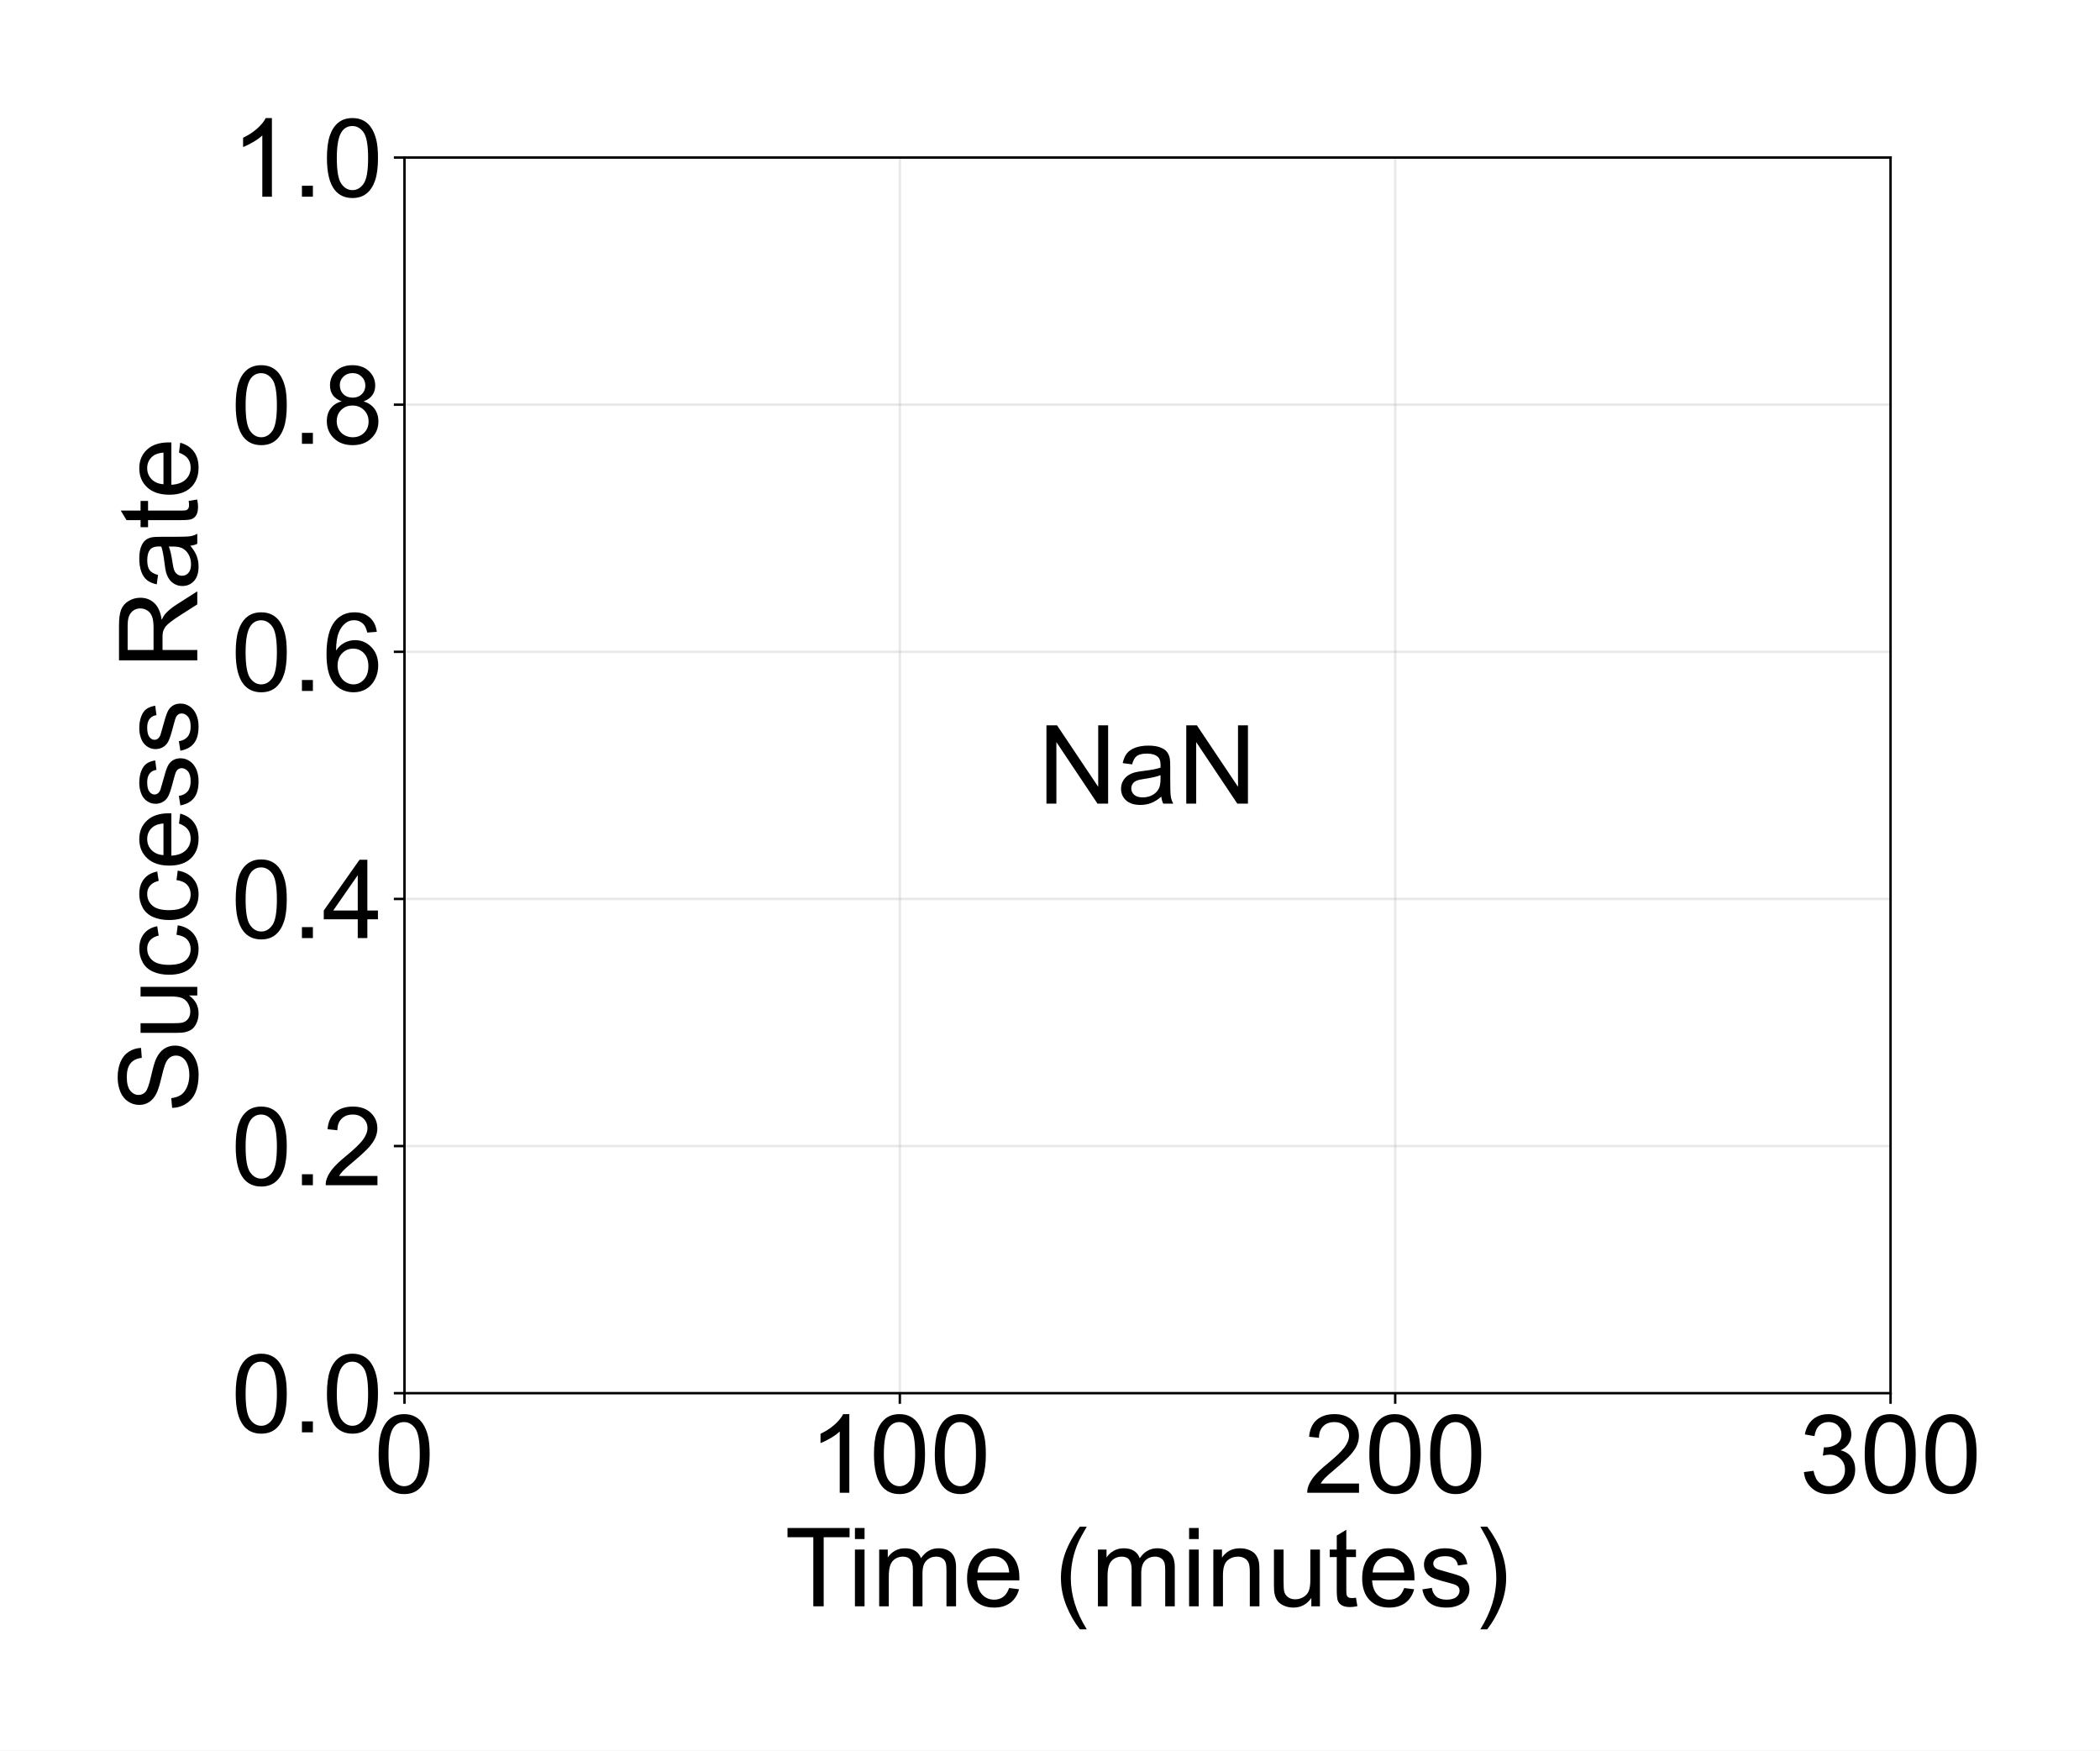
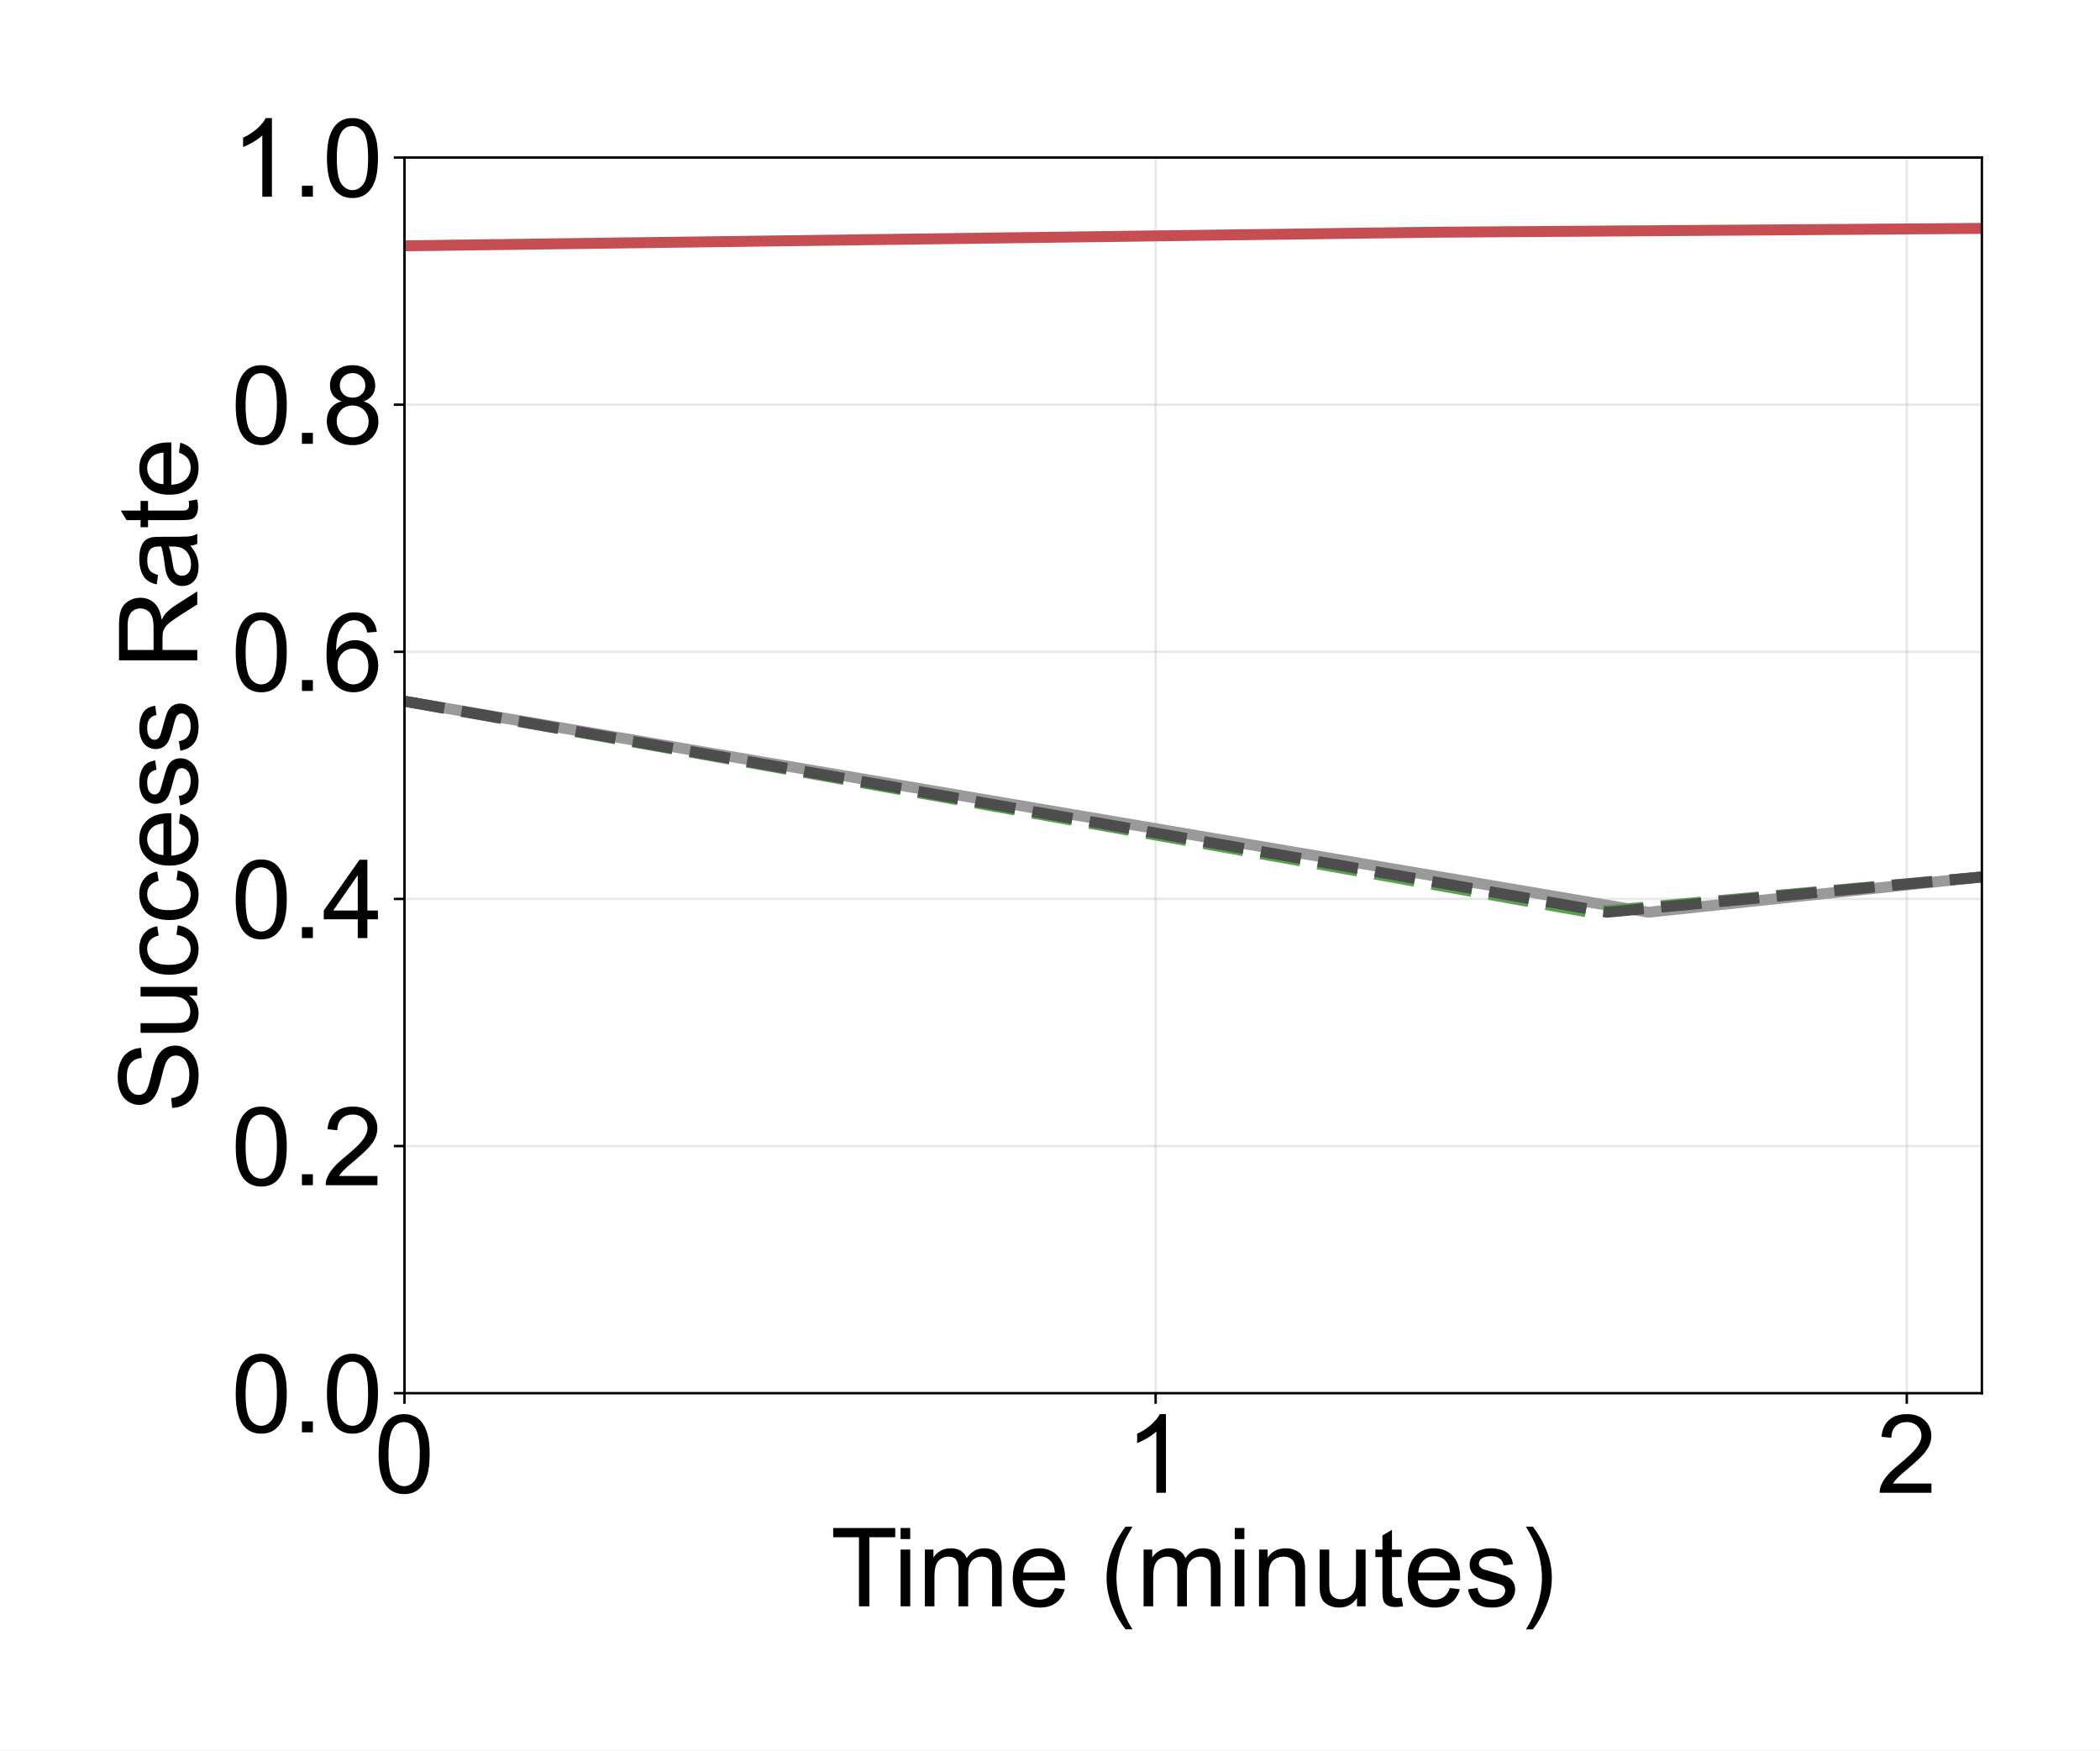
<svg xmlns="http://www.w3.org/2000/svg" xmlns:xlink="http://www.w3.org/1999/xlink" width="691.2pt" height="576pt" viewBox="0 0 691.2 576" version="1.1">
  <defs>
    <style type="text/css">*{stroke-linejoin: round; stroke-linecap: butt}</style>
  </defs>
  <g id="figure_1">
    <g id="patch_1">
      <path d="M 0 576  L 691.2 576  L 691.2 0  L 0 0  z " style="fill: #ffffff" />
    </g>
    <g id="axes_1">
      <g id="patch_2">
-         <path d="M 133.13 458.44  L 622.26 458.44  L 622.26 51.84  L 133.13 51.84  z " style="fill: #ffffff" />
+         <path d="M 133.13 458.44  L 652.32 458.44  L 652.32 51.84  L 133.13 51.84  z " style="fill: #ffffff" />
      </g>
      <g id="matplotlib.axis_1">
        <g id="xtick_1">
          <g id="line2d_1">
-             <path d="M 133.13 458.44  L 133.13 51.84  " clip-path="url(#pef227d3562)" style="fill: none; stroke: #b0b0b0; stroke-opacity: 0.3; stroke-width: 0.8; stroke-linecap: square" />
+             <path d="M 133.13 458.44  L 133.13 51.84  " clip-path="url(#pd4f9efe69a)" style="fill: none; stroke: #b0b0b0; stroke-opacity: 0.3; stroke-width: 0.8; stroke-linecap: square" />
          </g>
          <g id="line2d_2">
            <defs>
-               <path id="m1158dd82ab" d="M 0 0  L 0 3.5  " style="stroke: #000000; stroke-width: 0.8" />
-             </defs>
-             <g>
-               <use xlink:href="#m1158dd82ab" x="133.13" y="458.44" style="stroke: #000000; stroke-width: 0.8" />
+               <path id="m8f37b85020" d="M 0 0  L 0 3.5  " style="stroke: #000000; stroke-width: 0.8" />
+             </defs>
+             <g>
+               <use xlink:href="#m8f37b85020" x="133.13" y="458.44" style="stroke: #000000; stroke-width: 0.8" />
            </g>
          </g>
          <g id="text_1">
            <g transform="translate(123.1203 491.2081) scale(0.36 -0.36)">
              <defs>
                <path id="ArialMT-30" d="M 266 2259  Q 266 3072 433 3567  Q 600 4063 929 4331  Q 1259 4600 1759 4600  Q 2128 4600 2406 4451  Q 2684 4303 2865 4023  Q 3047 3744 3150 3342  Q 3253 2941 3253 2259  Q 3253 1453 3087 958  Q 2922 463 2592 192  Q 2263 -78 1759 -78  Q 1097 -78 719 397  Q 266 969 266 2259  z M 844 2259  Q 844 1131 1108 757  Q 1372 384 1759 384  Q 2147 384 2411 759  Q 2675 1134 2675 2259  Q 2675 3391 2411 3762  Q 2147 4134 1753 4134  Q 1366 4134 1134 3806  Q 844 3388 844 2259  z " transform="scale(0.015625)" />
              </defs>
              <use xlink:href="#ArialMT-30" />
            </g>
          </g>
        </g>
        <g id="xtick_2">
          <g id="line2d_3">
-             <path d="M 296.173 458.44  L 296.173 51.84  " clip-path="url(#pef227d3562)" style="fill: none; stroke: #b0b0b0; stroke-opacity: 0.3; stroke-width: 0.8; stroke-linecap: square" />
+             <path d="M 380.366 458.44  L 380.366 51.84  " clip-path="url(#pd4f9efe69a)" style="fill: none; stroke: #b0b0b0; stroke-opacity: 0.3; stroke-width: 0.8; stroke-linecap: square" />
          </g>
          <g id="line2d_4">
            <g>
-               <use xlink:href="#m1158dd82ab" x="296.173" y="458.44" style="stroke: #000000; stroke-width: 0.8" />
+               <use xlink:href="#m8f37b85020" x="380.366" y="458.44" style="stroke: #000000; stroke-width: 0.8" />
            </g>
          </g>
          <g id="text_2">
-             <g transform="translate(266.1443 491.2081) scale(0.36 -0.36)">
+             <g transform="translate(370.3561 491.2081) scale(0.36 -0.36)">
              <defs>
                <path id="ArialMT-31" d="M 2384 0  L 1822 0  L 1822 3584  Q 1619 3391 1289 3197  Q 959 3003 697 2906  L 697 3450  Q 1169 3672 1522 3987  Q 1875 4303 2022 4600  L 2384 4600  L 2384 0  z " transform="scale(0.015625)" />
              </defs>
              <use xlink:href="#ArialMT-31" />
-               <use xlink:href="#ArialMT-30" transform="translate(55.61523 0)" />
-               <use xlink:href="#ArialMT-30" transform="translate(111.2305 0)" />
            </g>
          </g>
        </g>
        <g id="xtick_3">
          <g id="line2d_5">
-             <path d="M 459.217 458.44  L 459.217 51.84  " clip-path="url(#pef227d3562)" style="fill: none; stroke: #b0b0b0; stroke-opacity: 0.3; stroke-width: 0.8; stroke-linecap: square" />
+             <path d="M 627.602 458.44  L 627.602 51.84  " clip-path="url(#pd4f9efe69a)" style="fill: none; stroke: #b0b0b0; stroke-opacity: 0.3; stroke-width: 0.8; stroke-linecap: square" />
          </g>
          <g id="line2d_6">
            <g>
-               <use xlink:href="#m1158dd82ab" x="459.217" y="458.44" style="stroke: #000000; stroke-width: 0.8" />
+               <use xlink:href="#m8f37b85020" x="627.602" y="458.44" style="stroke: #000000; stroke-width: 0.8" />
            </g>
          </g>
          <g id="text_3">
-             <g transform="translate(429.1876 491.2081) scale(0.36 -0.36)">
+             <g transform="translate(617.5919 491.2081) scale(0.36 -0.36)">
              <defs>
                <path id="ArialMT-32" d="M 3222 541  L 3222 0  L 194 0  Q 188 203 259 391  Q 375 700 629 1000  Q 884 1300 1366 1694  Q 2113 2306 2375 2664  Q 2638 3022 2638 3341  Q 2638 3675 2398 3904  Q 2159 4134 1775 4134  Q 1369 4134 1125 3890  Q 881 3647 878 3216  L 300 3275  Q 359 3922 746 4261  Q 1134 4600 1788 4600  Q 2447 4600 2831 4234  Q 3216 3869 3216 3328  Q 3216 3053 3103 2787  Q 2991 2522 2730 2228  Q 2469 1934 1863 1422  Q 1356 997 1212 845  Q 1069 694 975 541  L 3222 541  z " transform="scale(0.015625)" />
              </defs>
              <use xlink:href="#ArialMT-32" />
-               <use xlink:href="#ArialMT-30" transform="translate(55.61523 0)" />
-               <use xlink:href="#ArialMT-30" transform="translate(111.2305 0)" />
-             </g>
-           </g>
-         </g>
-         <g id="xtick_4">
-           <g id="line2d_7">
-             <path d="M 622.26 458.44  L 622.26 51.84  " clip-path="url(#pef227d3562)" style="fill: none; stroke: #b0b0b0; stroke-opacity: 0.3; stroke-width: 0.8; stroke-linecap: square" />
-           </g>
-           <g id="line2d_8">
-             <g>
-               <use xlink:href="#m1158dd82ab" x="622.26" y="458.44" style="stroke: #000000; stroke-width: 0.8" />
-             </g>
-           </g>
-           <g id="text_4">
-             <g transform="translate(592.2309 491.2081) scale(0.36 -0.36)">
-               <defs>
-                 <path id="ArialMT-33" d="M 269 1209  L 831 1284  Q 928 806 1161 595  Q 1394 384 1728 384  Q 2125 384 2398 659  Q 2672 934 2672 1341  Q 2672 1728 2419 1979  Q 2166 2231 1775 2231  Q 1616 2231 1378 2169  L 1441 2663  Q 1497 2656 1531 2656  Q 1891 2656 2178 2843  Q 2466 3031 2466 3422  Q 2466 3731 2256 3934  Q 2047 4138 1716 4138  Q 1388 4138 1169 3931  Q 950 3725 888 3313  L 325 3413  Q 428 3978 793 4289  Q 1159 4600 1703 4600  Q 2078 4600 2393 4439  Q 2709 4278 2876 4000  Q 3044 3722 3044 3409  Q 3044 3113 2884 2869  Q 2725 2625 2413 2481  Q 2819 2388 3044 2092  Q 3269 1797 3269 1353  Q 3269 753 2831 336  Q 2394 -81 1725 -81  Q 1122 -81 723 278  Q 325 638 269 1209  z " transform="scale(0.015625)" />
-               </defs>
-               <use xlink:href="#ArialMT-33" />
-               <use xlink:href="#ArialMT-30" transform="translate(55.61523 0)" />
-               <use xlink:href="#ArialMT-30" transform="translate(111.2305 0)" />
-             </g>
-           </g>
-         </g>
-         <g id="text_5">
-           <g transform="translate(258.3634 528.57) scale(0.36 -0.36)">
+             </g>
+           </g>
+         </g>
+         <g id="text_4">
+           <g transform="translate(273.3934 528.57) scale(0.36 -0.36)">
            <defs>
              <path id="ArialMT-54" d="M 1659 0  L 1659 4041  L 150 4041  L 150 4581  L 3781 4581  L 3781 4041  L 2266 4041  L 2266 0  L 1659 0  z " transform="scale(0.015625)" />
              <path id="ArialMT-69" d="M 425 3934  L 425 4581  L 988 4581  L 988 3934  L 425 3934  z M 425 0  L 425 3319  L 988 3319  L 988 0  L 425 0  z " transform="scale(0.015625)" />
              <path id="ArialMT-6d" d="M 422 0  L 422 3319  L 925 3319  L 925 2853  Q 1081 3097 1340 3245  Q 1600 3394 1931 3394  Q 2300 3394 2536 3241  Q 2772 3088 2869 2813  Q 3263 3394 3894 3394  Q 4388 3394 4653 3120  Q 4919 2847 4919 2278  L 4919 0  L 4359 0  L 4359 2091  Q 4359 2428 4304 2576  Q 4250 2725 4106 2815  Q 3963 2906 3769 2906  Q 3419 2906 3187 2673  Q 2956 2441 2956 1928  L 2956 0  L 2394 0  L 2394 2156  Q 2394 2531 2256 2718  Q 2119 2906 1806 2906  Q 1569 2906 1367 2781  Q 1166 2656 1075 2415  Q 984 2175 984 1722  L 984 0  L 422 0  z " transform="scale(0.015625)" />
              <path id="ArialMT-65" d="M 2694 1069  L 3275 997  Q 3138 488 2766 206  Q 2394 -75 1816 -75  Q 1088 -75 661 373  Q 234 822 234 1631  Q 234 2469 665 2931  Q 1097 3394 1784 3394  Q 2450 3394 2872 2941  Q 3294 2488 3294 1666  Q 3294 1616 3291 1516  L 816 1516  Q 847 969 1125 678  Q 1403 388 1819 388  Q 2128 388 2347 550  Q 2566 713 2694 1069  z M 847 1978  L 2700 1978  Q 2663 2397 2488 2606  Q 2219 2931 1791 2931  Q 1403 2931 1139 2672  Q 875 2413 847 1978  z " transform="scale(0.015625)" />
              <path id="ArialMT-20" transform="scale(0.015625)" />
              <path id="ArialMT-28" d="M 1497 -1347  Q 1031 -759 709 28  Q 388 816 388 1659  Q 388 2403 628 3084  Q 909 3875 1497 4659  L 1900 4659  Q 1522 4009 1400 3731  Q 1209 3300 1100 2831  Q 966 2247 966 1656  Q 966 153 1900 -1347  L 1497 -1347  z " transform="scale(0.015625)" />
              <path id="ArialMT-6e" d="M 422 0  L 422 3319  L 928 3319  L 928 2847  Q 1294 3394 1984 3394  Q 2284 3394 2536 3286  Q 2788 3178 2913 3003  Q 3038 2828 3088 2588  Q 3119 2431 3119 2041  L 3119 0  L 2556 0  L 2556 2019  Q 2556 2363 2490 2533  Q 2425 2703 2258 2804  Q 2091 2906 1866 2906  Q 1506 2906 1245 2678  Q 984 2450 984 1813  L 984 0  L 422 0  z " transform="scale(0.015625)" />
              <path id="ArialMT-75" d="M 2597 0  L 2597 488  Q 2209 -75 1544 -75  Q 1250 -75 995 37  Q 741 150 617 320  Q 494 491 444 738  Q 409 903 409 1263  L 409 3319  L 972 3319  L 972 1478  Q 972 1038 1006 884  Q 1059 663 1231 536  Q 1403 409 1656 409  Q 1909 409 2131 539  Q 2353 669 2445 892  Q 2538 1116 2538 1541  L 2538 3319  L 3100 3319  L 3100 0  L 2597 0  z " transform="scale(0.015625)" />
              <path id="ArialMT-74" d="M 1650 503  L 1731 6  Q 1494 -44 1306 -44  Q 1000 -44 831 53  Q 663 150 594 308  Q 525 466 525 972  L 525 2881  L 113 2881  L 113 3319  L 525 3319  L 525 4141  L 1084 4478  L 1084 3319  L 1650 3319  L 1650 2881  L 1084 2881  L 1084 941  Q 1084 700 1114 631  Q 1144 563 1211 522  Q 1278 481 1403 481  Q 1497 481 1650 503  z " transform="scale(0.015625)" />
              <path id="ArialMT-73" d="M 197 991  L 753 1078  Q 800 744 1014 566  Q 1228 388 1613 388  Q 2000 388 2187 545  Q 2375 703 2375 916  Q 2375 1106 2209 1216  Q 2094 1291 1634 1406  Q 1016 1563 777 1677  Q 538 1791 414 1992  Q 291 2194 291 2438  Q 291 2659 392 2848  Q 494 3038 669 3163  Q 800 3259 1026 3326  Q 1253 3394 1513 3394  Q 1903 3394 2198 3281  Q 2494 3169 2634 2976  Q 2775 2784 2828 2463  L 2278 2388  Q 2241 2644 2061 2787  Q 1881 2931 1553 2931  Q 1166 2931 1000 2803  Q 834 2675 834 2503  Q 834 2394 903 2306  Q 972 2216 1119 2156  Q 1203 2125 1616 2013  Q 2213 1853 2448 1751  Q 2684 1650 2818 1456  Q 2953 1263 2953 975  Q 2953 694 2789 445  Q 2625 197 2315 61  Q 2006 -75 1616 -75  Q 969 -75 630 194  Q 291 463 197 991  z " transform="scale(0.015625)" />
              <path id="ArialMT-29" d="M 791 -1347  L 388 -1347  Q 1322 153 1322 1656  Q 1322 2244 1188 2822  Q 1081 3291 891 3722  Q 769 4003 388 4659  L 791 4659  Q 1378 3875 1659 3084  Q 1900 2403 1900 1659  Q 1900 816 1576 28  Q 1253 -759 791 -1347  z " transform="scale(0.015625)" />
            </defs>
            <use xlink:href="#ArialMT-54" />
            <use xlink:href="#ArialMT-69" transform="translate(57.33398 0)" />
            <use xlink:href="#ArialMT-6d" transform="translate(79.55078 0)" />
            <use xlink:href="#ArialMT-65" transform="translate(162.8516 0)" />
            <use xlink:href="#ArialMT-20" transform="translate(218.4668 0)" />
            <use xlink:href="#ArialMT-28" transform="translate(246.25 0)" />
            <use xlink:href="#ArialMT-6d" transform="translate(279.5508 0)" />
            <use xlink:href="#ArialMT-69" transform="translate(362.8516 0)" />
            <use xlink:href="#ArialMT-6e" transform="translate(385.0684 0)" />
            <use xlink:href="#ArialMT-75" transform="translate(440.6836 0)" />
            <use xlink:href="#ArialMT-74" transform="translate(496.2988 0)" />
            <use xlink:href="#ArialMT-65" transform="translate(524.082 0)" />
            <use xlink:href="#ArialMT-73" transform="translate(579.6973 0)" />
            <use xlink:href="#ArialMT-29" transform="translate(629.6973 0)" />
          </g>
        </g>
      </g>
      <g id="matplotlib.axis_2">
        <g id="ytick_1">
+           <g id="line2d_7">
+             <path d="M 133.13 458.44  L 652.32 458.44  " clip-path="url(#pd4f9efe69a)" style="fill: none; stroke: #b0b0b0; stroke-opacity: 0.3; stroke-width: 0.8; stroke-linecap: square" />
+           </g>
+           <g id="line2d_8">
+             <defs>
+               <path id="m46db165604" d="M 0 0  L -3.5 0  " style="stroke: #000000; stroke-width: 0.8" />
+             </defs>
+             <g>
+               <use xlink:href="#m46db165604" x="133.13" y="458.44" style="stroke: #000000; stroke-width: 0.8" />
+             </g>
+           </g>
+           <g id="text_5">
+             <g transform="translate(76.09 471.3241) scale(0.36 -0.36)">
+               <defs>
+                 <path id="ArialMT-2e" d="M 581 0  L 581 641  L 1222 641  L 1222 0  L 581 0  z " transform="scale(0.015625)" />
+               </defs>
+               <use xlink:href="#ArialMT-30" />
+               <use xlink:href="#ArialMT-2e" transform="translate(55.61523 0)" />
+               <use xlink:href="#ArialMT-30" transform="translate(83.39844 0)" />
+             </g>
+           </g>
+         </g>
+         <g id="ytick_2">
          <g id="line2d_9">
-             <path d="M 133.13 458.44  L 622.26 458.44  " clip-path="url(#pef227d3562)" style="fill: none; stroke: #b0b0b0; stroke-opacity: 0.3; stroke-width: 0.8; stroke-linecap: square" />
+             <path d="M 133.13 377.12  L 652.32 377.12  " clip-path="url(#pd4f9efe69a)" style="fill: none; stroke: #b0b0b0; stroke-opacity: 0.3; stroke-width: 0.8; stroke-linecap: square" />
          </g>
          <g id="line2d_10">
-             <defs>
-               <path id="m0384a99657" d="M 0 0  L -3.5 0  " style="stroke: #000000; stroke-width: 0.8" />
-             </defs>
-             <g>
-               <use xlink:href="#m0384a99657" x="133.13" y="458.44" style="stroke: #000000; stroke-width: 0.8" />
+             <g>
+               <use xlink:href="#m46db165604" x="133.13" y="377.12" style="stroke: #000000; stroke-width: 0.8" />
            </g>
          </g>
          <g id="text_6">
-             <g transform="translate(76.09 471.3241) scale(0.36 -0.36)">
-               <defs>
-                 <path id="ArialMT-2e" d="M 581 0  L 581 641  L 1222 641  L 1222 0  L 581 0  z " transform="scale(0.015625)" />
-               </defs>
-               <use xlink:href="#ArialMT-30" />
-               <use xlink:href="#ArialMT-2e" transform="translate(55.61523 0)" />
-               <use xlink:href="#ArialMT-30" transform="translate(83.39844 0)" />
-             </g>
-           </g>
-         </g>
-         <g id="ytick_2">
+             <g transform="translate(76.09 390.0041) scale(0.36 -0.36)">
+               <use xlink:href="#ArialMT-30" />
+               <use xlink:href="#ArialMT-2e" transform="translate(55.61523 0)" />
+               <use xlink:href="#ArialMT-32" transform="translate(83.39844 0)" />
+             </g>
+           </g>
+         </g>
+         <g id="ytick_3">
          <g id="line2d_11">
-             <path d="M 133.13 377.12  L 622.26 377.12  " clip-path="url(#pef227d3562)" style="fill: none; stroke: #b0b0b0; stroke-opacity: 0.3; stroke-width: 0.8; stroke-linecap: square" />
+             <path d="M 133.13 295.8  L 652.32 295.8  " clip-path="url(#pd4f9efe69a)" style="fill: none; stroke: #b0b0b0; stroke-opacity: 0.3; stroke-width: 0.8; stroke-linecap: square" />
          </g>
          <g id="line2d_12">
            <g>
-               <use xlink:href="#m0384a99657" x="133.13" y="377.12" style="stroke: #000000; stroke-width: 0.8" />
+               <use xlink:href="#m46db165604" x="133.13" y="295.8" style="stroke: #000000; stroke-width: 0.8" />
            </g>
          </g>
          <g id="text_7">
-             <g transform="translate(76.09 390.0041) scale(0.36 -0.36)">
-               <use xlink:href="#ArialMT-30" />
-               <use xlink:href="#ArialMT-2e" transform="translate(55.61523 0)" />
-               <use xlink:href="#ArialMT-32" transform="translate(83.39844 0)" />
-             </g>
-           </g>
-         </g>
-         <g id="ytick_3">
+             <g transform="translate(76.09 308.6841) scale(0.36 -0.36)">
+               <defs>
+                 <path id="ArialMT-34" d="M 2069 0  L 2069 1097  L 81 1097  L 81 1613  L 2172 4581  L 2631 4581  L 2631 1613  L 3250 1613  L 3250 1097  L 2631 1097  L 2631 0  L 2069 0  z M 2069 1613  L 2069 3678  L 634 1613  L 2069 1613  z " transform="scale(0.015625)" />
+               </defs>
+               <use xlink:href="#ArialMT-30" />
+               <use xlink:href="#ArialMT-2e" transform="translate(55.61523 0)" />
+               <use xlink:href="#ArialMT-34" transform="translate(83.39844 0)" />
+             </g>
+           </g>
+         </g>
+         <g id="ytick_4">
          <g id="line2d_13">
-             <path d="M 133.13 295.8  L 622.26 295.8  " clip-path="url(#pef227d3562)" style="fill: none; stroke: #b0b0b0; stroke-opacity: 0.3; stroke-width: 0.8; stroke-linecap: square" />
+             <path d="M 133.13 214.48  L 652.32 214.48  " clip-path="url(#pd4f9efe69a)" style="fill: none; stroke: #b0b0b0; stroke-opacity: 0.3; stroke-width: 0.8; stroke-linecap: square" />
          </g>
          <g id="line2d_14">
            <g>
-               <use xlink:href="#m0384a99657" x="133.13" y="295.8" style="stroke: #000000; stroke-width: 0.8" />
+               <use xlink:href="#m46db165604" x="133.13" y="214.48" style="stroke: #000000; stroke-width: 0.8" />
            </g>
          </g>
          <g id="text_8">
-             <g transform="translate(76.09 308.6841) scale(0.36 -0.36)">
-               <defs>
-                 <path id="ArialMT-34" d="M 2069 0  L 2069 1097  L 81 1097  L 81 1613  L 2172 4581  L 2631 4581  L 2631 1613  L 3250 1613  L 3250 1097  L 2631 1097  L 2631 0  L 2069 0  z M 2069 1613  L 2069 3678  L 634 1613  L 2069 1613  z " transform="scale(0.015625)" />
-               </defs>
-               <use xlink:href="#ArialMT-30" />
-               <use xlink:href="#ArialMT-2e" transform="translate(55.61523 0)" />
-               <use xlink:href="#ArialMT-34" transform="translate(83.39844 0)" />
-             </g>
-           </g>
-         </g>
-         <g id="ytick_4">
+             <g transform="translate(76.09 227.3641) scale(0.36 -0.36)">
+               <defs>
+                 <path id="ArialMT-36" d="M 3184 3459  L 2625 3416  Q 2550 3747 2413 3897  Q 2184 4138 1850 4138  Q 1581 4138 1378 3988  Q 1113 3794 959 3422  Q 806 3050 800 2363  Q 1003 2672 1297 2822  Q 1591 2972 1913 2972  Q 2475 2972 2870 2558  Q 3266 2144 3266 1488  Q 3266 1056 3080 686  Q 2894 316 2569 119  Q 2244 -78 1831 -78  Q 1128 -78 684 439  Q 241 956 241 2144  Q 241 3472 731 4075  Q 1159 4600 1884 4600  Q 2425 4600 2770 4297  Q 3116 3994 3184 3459  z M 888 1484  Q 888 1194 1011 928  Q 1134 663 1356 523  Q 1578 384 1822 384  Q 2178 384 2434 671  Q 2691 959 2691 1453  Q 2691 1928 2437 2201  Q 2184 2475 1800 2475  Q 1419 2475 1153 2201  Q 888 1928 888 1484  z " transform="scale(0.015625)" />
+               </defs>
+               <use xlink:href="#ArialMT-30" />
+               <use xlink:href="#ArialMT-2e" transform="translate(55.61523 0)" />
+               <use xlink:href="#ArialMT-36" transform="translate(83.39844 0)" />
+             </g>
+           </g>
+         </g>
+         <g id="ytick_5">
          <g id="line2d_15">
-             <path d="M 133.13 214.48  L 622.26 214.48  " clip-path="url(#pef227d3562)" style="fill: none; stroke: #b0b0b0; stroke-opacity: 0.3; stroke-width: 0.8; stroke-linecap: square" />
+             <path d="M 133.13 133.16  L 652.32 133.16  " clip-path="url(#pd4f9efe69a)" style="fill: none; stroke: #b0b0b0; stroke-opacity: 0.3; stroke-width: 0.8; stroke-linecap: square" />
          </g>
          <g id="line2d_16">
            <g>
-               <use xlink:href="#m0384a99657" x="133.13" y="214.48" style="stroke: #000000; stroke-width: 0.8" />
+               <use xlink:href="#m46db165604" x="133.13" y="133.16" style="stroke: #000000; stroke-width: 0.8" />
            </g>
          </g>
          <g id="text_9">
-             <g transform="translate(76.09 227.3641) scale(0.36 -0.36)">
-               <defs>
-                 <path id="ArialMT-36" d="M 3184 3459  L 2625 3416  Q 2550 3747 2413 3897  Q 2184 4138 1850 4138  Q 1581 4138 1378 3988  Q 1113 3794 959 3422  Q 806 3050 800 2363  Q 1003 2672 1297 2822  Q 1591 2972 1913 2972  Q 2475 2972 2870 2558  Q 3266 2144 3266 1488  Q 3266 1056 3080 686  Q 2894 316 2569 119  Q 2244 -78 1831 -78  Q 1128 -78 684 439  Q 241 956 241 2144  Q 241 3472 731 4075  Q 1159 4600 1884 4600  Q 2425 4600 2770 4297  Q 3116 3994 3184 3459  z M 888 1484  Q 888 1194 1011 928  Q 1134 663 1356 523  Q 1578 384 1822 384  Q 2178 384 2434 671  Q 2691 959 2691 1453  Q 2691 1928 2437 2201  Q 2184 2475 1800 2475  Q 1419 2475 1153 2201  Q 888 1928 888 1484  z " transform="scale(0.015625)" />
-               </defs>
-               <use xlink:href="#ArialMT-30" />
-               <use xlink:href="#ArialMT-2e" transform="translate(55.61523 0)" />
-               <use xlink:href="#ArialMT-36" transform="translate(83.39844 0)" />
-             </g>
-           </g>
-         </g>
-         <g id="ytick_5">
+             <g transform="translate(76.09 146.0441) scale(0.36 -0.36)">
+               <defs>
+                 <path id="ArialMT-38" d="M 1131 2484  Q 781 2613 612 2850  Q 444 3088 444 3419  Q 444 3919 803 4259  Q 1163 4600 1759 4600  Q 2359 4600 2725 4251  Q 3091 3903 3091 3403  Q 3091 3084 2923 2848  Q 2756 2613 2416 2484  Q 2838 2347 3058 2040  Q 3278 1734 3278 1309  Q 3278 722 2862 322  Q 2447 -78 1769 -78  Q 1091 -78 675 323  Q 259 725 259 1325  Q 259 1772 486 2073  Q 713 2375 1131 2484  z M 1019 3438  Q 1019 3113 1228 2906  Q 1438 2700 1772 2700  Q 2097 2700 2305 2904  Q 2513 3109 2513 3406  Q 2513 3716 2298 3927  Q 2084 4138 1766 4138  Q 1444 4138 1231 3931  Q 1019 3725 1019 3438  z M 838 1322  Q 838 1081 952 856  Q 1066 631 1291 507  Q 1516 384 1775 384  Q 2178 384 2440 643  Q 2703 903 2703 1303  Q 2703 1709 2433 1975  Q 2163 2241 1756 2241  Q 1359 2241 1098 1978  Q 838 1716 838 1322  z " transform="scale(0.015625)" />
+               </defs>
+               <use xlink:href="#ArialMT-30" />
+               <use xlink:href="#ArialMT-2e" transform="translate(55.61523 0)" />
+               <use xlink:href="#ArialMT-38" transform="translate(83.39844 0)" />
+             </g>
+           </g>
+         </g>
+         <g id="ytick_6">
          <g id="line2d_17">
-             <path d="M 133.13 133.16  L 622.26 133.16  " clip-path="url(#pef227d3562)" style="fill: none; stroke: #b0b0b0; stroke-opacity: 0.3; stroke-width: 0.8; stroke-linecap: square" />
+             <path d="M 133.13 51.84  L 652.32 51.84  " clip-path="url(#pd4f9efe69a)" style="fill: none; stroke: #b0b0b0; stroke-opacity: 0.3; stroke-width: 0.8; stroke-linecap: square" />
          </g>
          <g id="line2d_18">
            <g>
-               <use xlink:href="#m0384a99657" x="133.13" y="133.16" style="stroke: #000000; stroke-width: 0.8" />
+               <use xlink:href="#m46db165604" x="133.13" y="51.84" style="stroke: #000000; stroke-width: 0.8" />
            </g>
          </g>
          <g id="text_10">
-             <g transform="translate(76.09 146.0441) scale(0.36 -0.36)">
-               <defs>
-                 <path id="ArialMT-38" d="M 1131 2484  Q 781 2613 612 2850  Q 444 3088 444 3419  Q 444 3919 803 4259  Q 1163 4600 1759 4600  Q 2359 4600 2725 4251  Q 3091 3903 3091 3403  Q 3091 3084 2923 2848  Q 2756 2613 2416 2484  Q 2838 2347 3058 2040  Q 3278 1734 3278 1309  Q 3278 722 2862 322  Q 2447 -78 1769 -78  Q 1091 -78 675 323  Q 259 725 259 1325  Q 259 1772 486 2073  Q 713 2375 1131 2484  z M 1019 3438  Q 1019 3113 1228 2906  Q 1438 2700 1772 2700  Q 2097 2700 2305 2904  Q 2513 3109 2513 3406  Q 2513 3716 2298 3927  Q 2084 4138 1766 4138  Q 1444 4138 1231 3931  Q 1019 3725 1019 3438  z M 838 1322  Q 838 1081 952 856  Q 1066 631 1291 507  Q 1516 384 1775 384  Q 2178 384 2440 643  Q 2703 903 2703 1303  Q 2703 1709 2433 1975  Q 2163 2241 1756 2241  Q 1359 2241 1098 1978  Q 838 1716 838 1322  z " transform="scale(0.015625)" />
-               </defs>
-               <use xlink:href="#ArialMT-30" />
-               <use xlink:href="#ArialMT-2e" transform="translate(55.61523 0)" />
-               <use xlink:href="#ArialMT-38" transform="translate(83.39844 0)" />
-             </g>
-           </g>
-         </g>
-         <g id="ytick_6">
-           <g id="line2d_19">
-             <path d="M 133.13 51.84  L 622.26 51.84  " clip-path="url(#pef227d3562)" style="fill: none; stroke: #b0b0b0; stroke-opacity: 0.3; stroke-width: 0.8; stroke-linecap: square" />
-           </g>
-           <g id="line2d_20">
-             <g>
-               <use xlink:href="#m0384a99657" x="133.13" y="51.84" style="stroke: #000000; stroke-width: 0.8" />
-             </g>
-           </g>
-           <g id="text_11">
            <g transform="translate(76.09 64.72406) scale(0.36 -0.36)">
              <use xlink:href="#ArialMT-31" />
              <use xlink:href="#ArialMT-2e" transform="translate(55.61523 0)" />
              <use xlink:href="#ArialMT-30" transform="translate(83.39844 0)" />
            </g>
          </g>
        </g>
-         <g id="text_12">
+         <g id="text_11">
          <g transform="translate(64.935 366.1859) rotate(-90) scale(0.36 -0.36)">
            <defs>
              <path id="ArialMT-53" d="M 288 1472  L 859 1522  Q 900 1178 1048 958  Q 1197 738 1509 602  Q 1822 466 2213 466  Q 2559 466 2825 569  Q 3091 672 3220 851  Q 3350 1031 3350 1244  Q 3350 1459 3225 1620  Q 3100 1781 2813 1891  Q 2628 1963 1997 2114  Q 1366 2266 1113 2400  Q 784 2572 623 2826  Q 463 3081 463 3397  Q 463 3744 659 4045  Q 856 4347 1234 4503  Q 1613 4659 2075 4659  Q 2584 4659 2973 4495  Q 3363 4331 3572 4012  Q 3781 3694 3797 3291  L 3216 3247  Q 3169 3681 2898 3903  Q 2628 4125 2100 4125  Q 1550 4125 1298 3923  Q 1047 3722 1047 3438  Q 1047 3191 1225 3031  Q 1400 2872 2139 2705  Q 2878 2538 3153 2413  Q 3553 2228 3743 1945  Q 3934 1663 3934 1294  Q 3934 928 3725 604  Q 3516 281 3123 101  Q 2731 -78 2241 -78  Q 1619 -78 1198 103  Q 778 284 539 648  Q 300 1013 288 1472  z " transform="scale(0.015625)" />
              <path id="ArialMT-63" d="M 2588 1216  L 3141 1144  Q 3050 572 2676 248  Q 2303 -75 1759 -75  Q 1078 -75 664 370  Q 250 816 250 1647  Q 250 2184 428 2587  Q 606 2991 970 3192  Q 1334 3394 1763 3394  Q 2303 3394 2647 3120  Q 2991 2847 3088 2344  L 2541 2259  Q 2463 2594 2264 2762  Q 2066 2931 1784 2931  Q 1359 2931 1093 2626  Q 828 2322 828 1663  Q 828 994 1084 691  Q 1341 388 1753 388  Q 2084 388 2306 591  Q 2528 794 2588 1216  z " transform="scale(0.015625)" />
              <path id="ArialMT-52" d="M 503 0  L 503 4581  L 2534 4581  Q 3147 4581 3465 4457  Q 3784 4334 3975 4021  Q 4166 3709 4166 3331  Q 4166 2844 3850 2509  Q 3534 2175 2875 2084  Q 3116 1969 3241 1856  Q 3506 1613 3744 1247  L 4541 0  L 3778 0  L 3172 953  Q 2906 1366 2734 1584  Q 2563 1803 2427 1890  Q 2291 1978 2150 2013  Q 2047 2034 1813 2034  L 1109 2034  L 1109 0  L 503 0  z M 1109 2559  L 2413 2559  Q 2828 2559 3062 2645  Q 3297 2731 3419 2920  Q 3541 3109 3541 3331  Q 3541 3656 3305 3865  Q 3069 4075 2559 4075  L 1109 4075  L 1109 2559  z " transform="scale(0.015625)" />
              <path id="ArialMT-61" d="M 2588 409  Q 2275 144 1986 34  Q 1697 -75 1366 -75  Q 819 -75 525 192  Q 231 459 231 875  Q 231 1119 342 1320  Q 453 1522 633 1644  Q 813 1766 1038 1828  Q 1203 1872 1538 1913  Q 2219 1994 2541 2106  Q 2544 2222 2544 2253  Q 2544 2597 2384 2738  Q 2169 2928 1744 2928  Q 1347 2928 1158 2789  Q 969 2650 878 2297  L 328 2372  Q 403 2725 575 2942  Q 747 3159 1072 3276  Q 1397 3394 1825 3394  Q 2250 3394 2515 3294  Q 2781 3194 2906 3042  Q 3031 2891 3081 2659  Q 3109 2516 3109 2141  L 3109 1391  Q 3109 606 3145 398  Q 3181 191 3288 0  L 2700 0  Q 2613 175 2588 409  z M 2541 1666  Q 2234 1541 1622 1453  Q 1275 1403 1131 1340  Q 988 1278 909 1158  Q 831 1038 831 891  Q 831 666 1001 516  Q 1172 366 1500 366  Q 1825 366 2078 508  Q 2331 650 2450 897  Q 2541 1088 2541 1459  L 2541 1666  z " transform="scale(0.015625)" />
            </defs>
            <use xlink:href="#ArialMT-53" />
            <use xlink:href="#ArialMT-75" transform="translate(66.69922 0)" />
            <use xlink:href="#ArialMT-63" transform="translate(122.3145 0)" />
            <use xlink:href="#ArialMT-63" transform="translate(172.3145 0)" />
            <use xlink:href="#ArialMT-65" transform="translate(222.3145 0)" />
            <use xlink:href="#ArialMT-73" transform="translate(277.9297 0)" />
            <use xlink:href="#ArialMT-73" transform="translate(327.9297 0)" />
            <use xlink:href="#ArialMT-20" transform="translate(377.9297 0)" />
            <use xlink:href="#ArialMT-52" transform="translate(405.7129 0)" />
            <use xlink:href="#ArialMT-61" transform="translate(477.9297 0)" />
            <use xlink:href="#ArialMT-74" transform="translate(533.5449 0)" />
            <use xlink:href="#ArialMT-65" transform="translate(561.3281 0)" />
          </g>
        </g>
      </g>
+       <g id="line2d_19">
+         <path d="M 133.13 230.744  L 542.57 300.173  L 652.32 288.569  " clip-path="url(#pd4f9efe69a)" style="fill: none; stroke: #9a9a9a; stroke-width: 3.6; stroke-linecap: square" />
+       </g>
+       <g id="line2d_20">
+         <path d="M 133.13 230.744  L 522.929 300.173  L 652.32 288.569  " clip-path="url(#pd4f9efe69a)" style="fill: none; stroke-dasharray: 13.32,5.76; stroke-dashoffset: 0; stroke: #59a14f; stroke-width: 3.6" />
+       </g>
+       <g id="line2d_21">
+         <path d="M 133.13 230.744  L 528.95 300.173  L 652.32 288.569  " clip-path="url(#pd4f9efe69a)" style="fill: none; stroke-dasharray: 13.32,5.76; stroke-dashoffset: 0; stroke: #4d4d4d; stroke-width: 3.6" />
+       </g>
+       <g id="line2d_22">
+         <path d="M 133.13 80.883  L 469.339 76.439  L 652.32 75.159  " clip-path="url(#pd4f9efe69a)" style="fill: none; stroke: #c44e52; stroke-width: 3.6; stroke-linecap: square" />
+       </g>
      <g id="patch_3">
        <path d="M 133.13 458.44  L 133.13 51.84  " style="fill: none; stroke: #000000; stroke-width: 0.8; stroke-linejoin: miter; stroke-linecap: square" />
      </g>
      <g id="patch_4">
-         <path d="M 622.26 458.44  L 622.26 51.84  " style="fill: none; stroke: #000000; stroke-width: 0.8; stroke-linejoin: miter; stroke-linecap: square" />
+         <path d="M 652.32 458.44  L 652.32 51.84  " style="fill: none; stroke: #000000; stroke-width: 0.8; stroke-linejoin: miter; stroke-linecap: square" />
      </g>
      <g id="patch_5">
-         <path d="M 133.13 458.44  L 622.26 458.44  " style="fill: none; stroke: #000000; stroke-width: 0.8; stroke-linejoin: miter; stroke-linecap: square" />
+         <path d="M 133.13 458.44  L 652.32 458.44  " style="fill: none; stroke: #000000; stroke-width: 0.8; stroke-linejoin: miter; stroke-linecap: square" />
      </g>
      <g id="patch_6">
-         <path d="M 133.13 51.84  L 622.26 51.84  " style="fill: none; stroke: #000000; stroke-width: 0.8; stroke-linejoin: miter; stroke-linecap: square" />
-       </g>
-       <g id="text_13">
-         <g transform="translate(341.6866 264.4466) scale(0.36 -0.36)">
-           <defs>
-             <path id="ArialMT-4e" d="M 488 0  L 488 4581  L 1109 4581  L 3516 984  L 3516 4581  L 4097 4581  L 4097 0  L 3475 0  L 1069 3600  L 1069 0  L 488 0  z " transform="scale(0.015625)" />
-           </defs>
-           <use xlink:href="#ArialMT-4e" />
-           <use xlink:href="#ArialMT-61" transform="translate(72.2168 0)" />
-           <use xlink:href="#ArialMT-4e" transform="translate(127.832 0)" />
-         </g>
+         <path d="M 133.13 51.84  L 652.32 51.84  " style="fill: none; stroke: #000000; stroke-width: 0.8; stroke-linejoin: miter; stroke-linecap: square" />
      </g>
    </g>
  </g>
  <defs>
-     <clipPath id="pef227d3562">
-       <rect x="133.13" y="51.84" width="489.13" height="406.6" />
+     <clipPath id="pd4f9efe69a">
+       <rect x="133.13" y="51.84" width="519.19" height="406.6" />
    </clipPath>
  </defs>
</svg>
